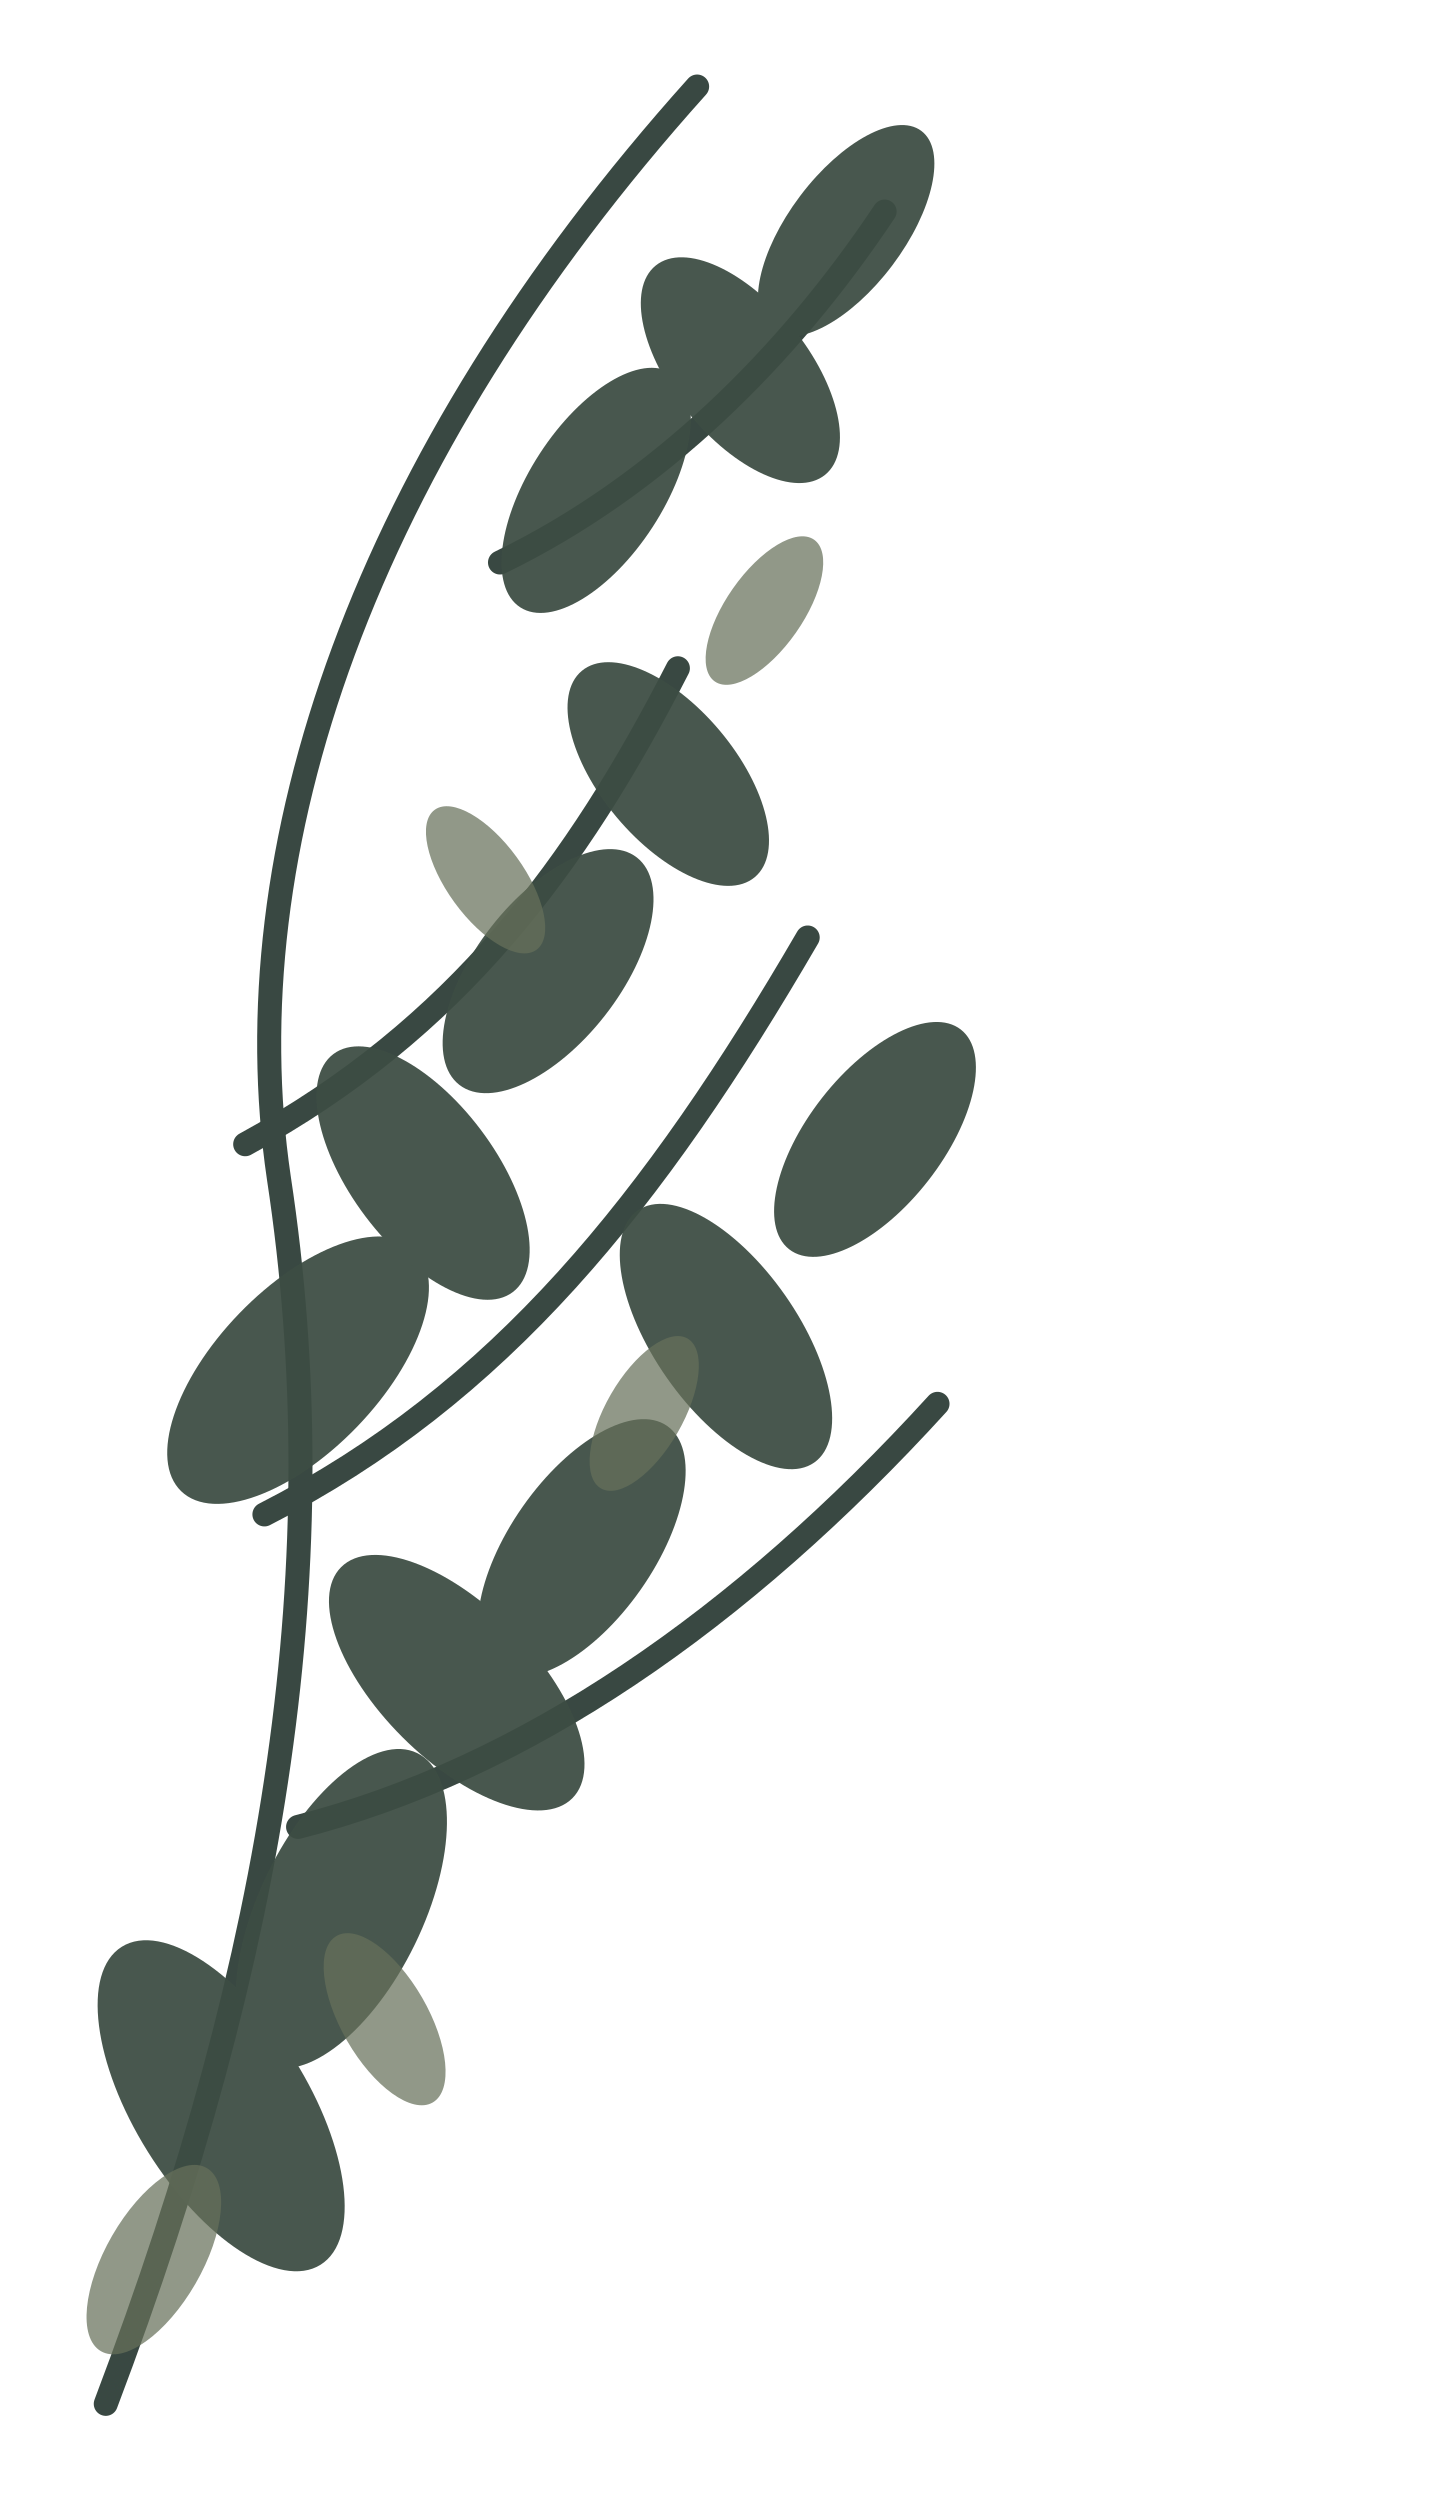
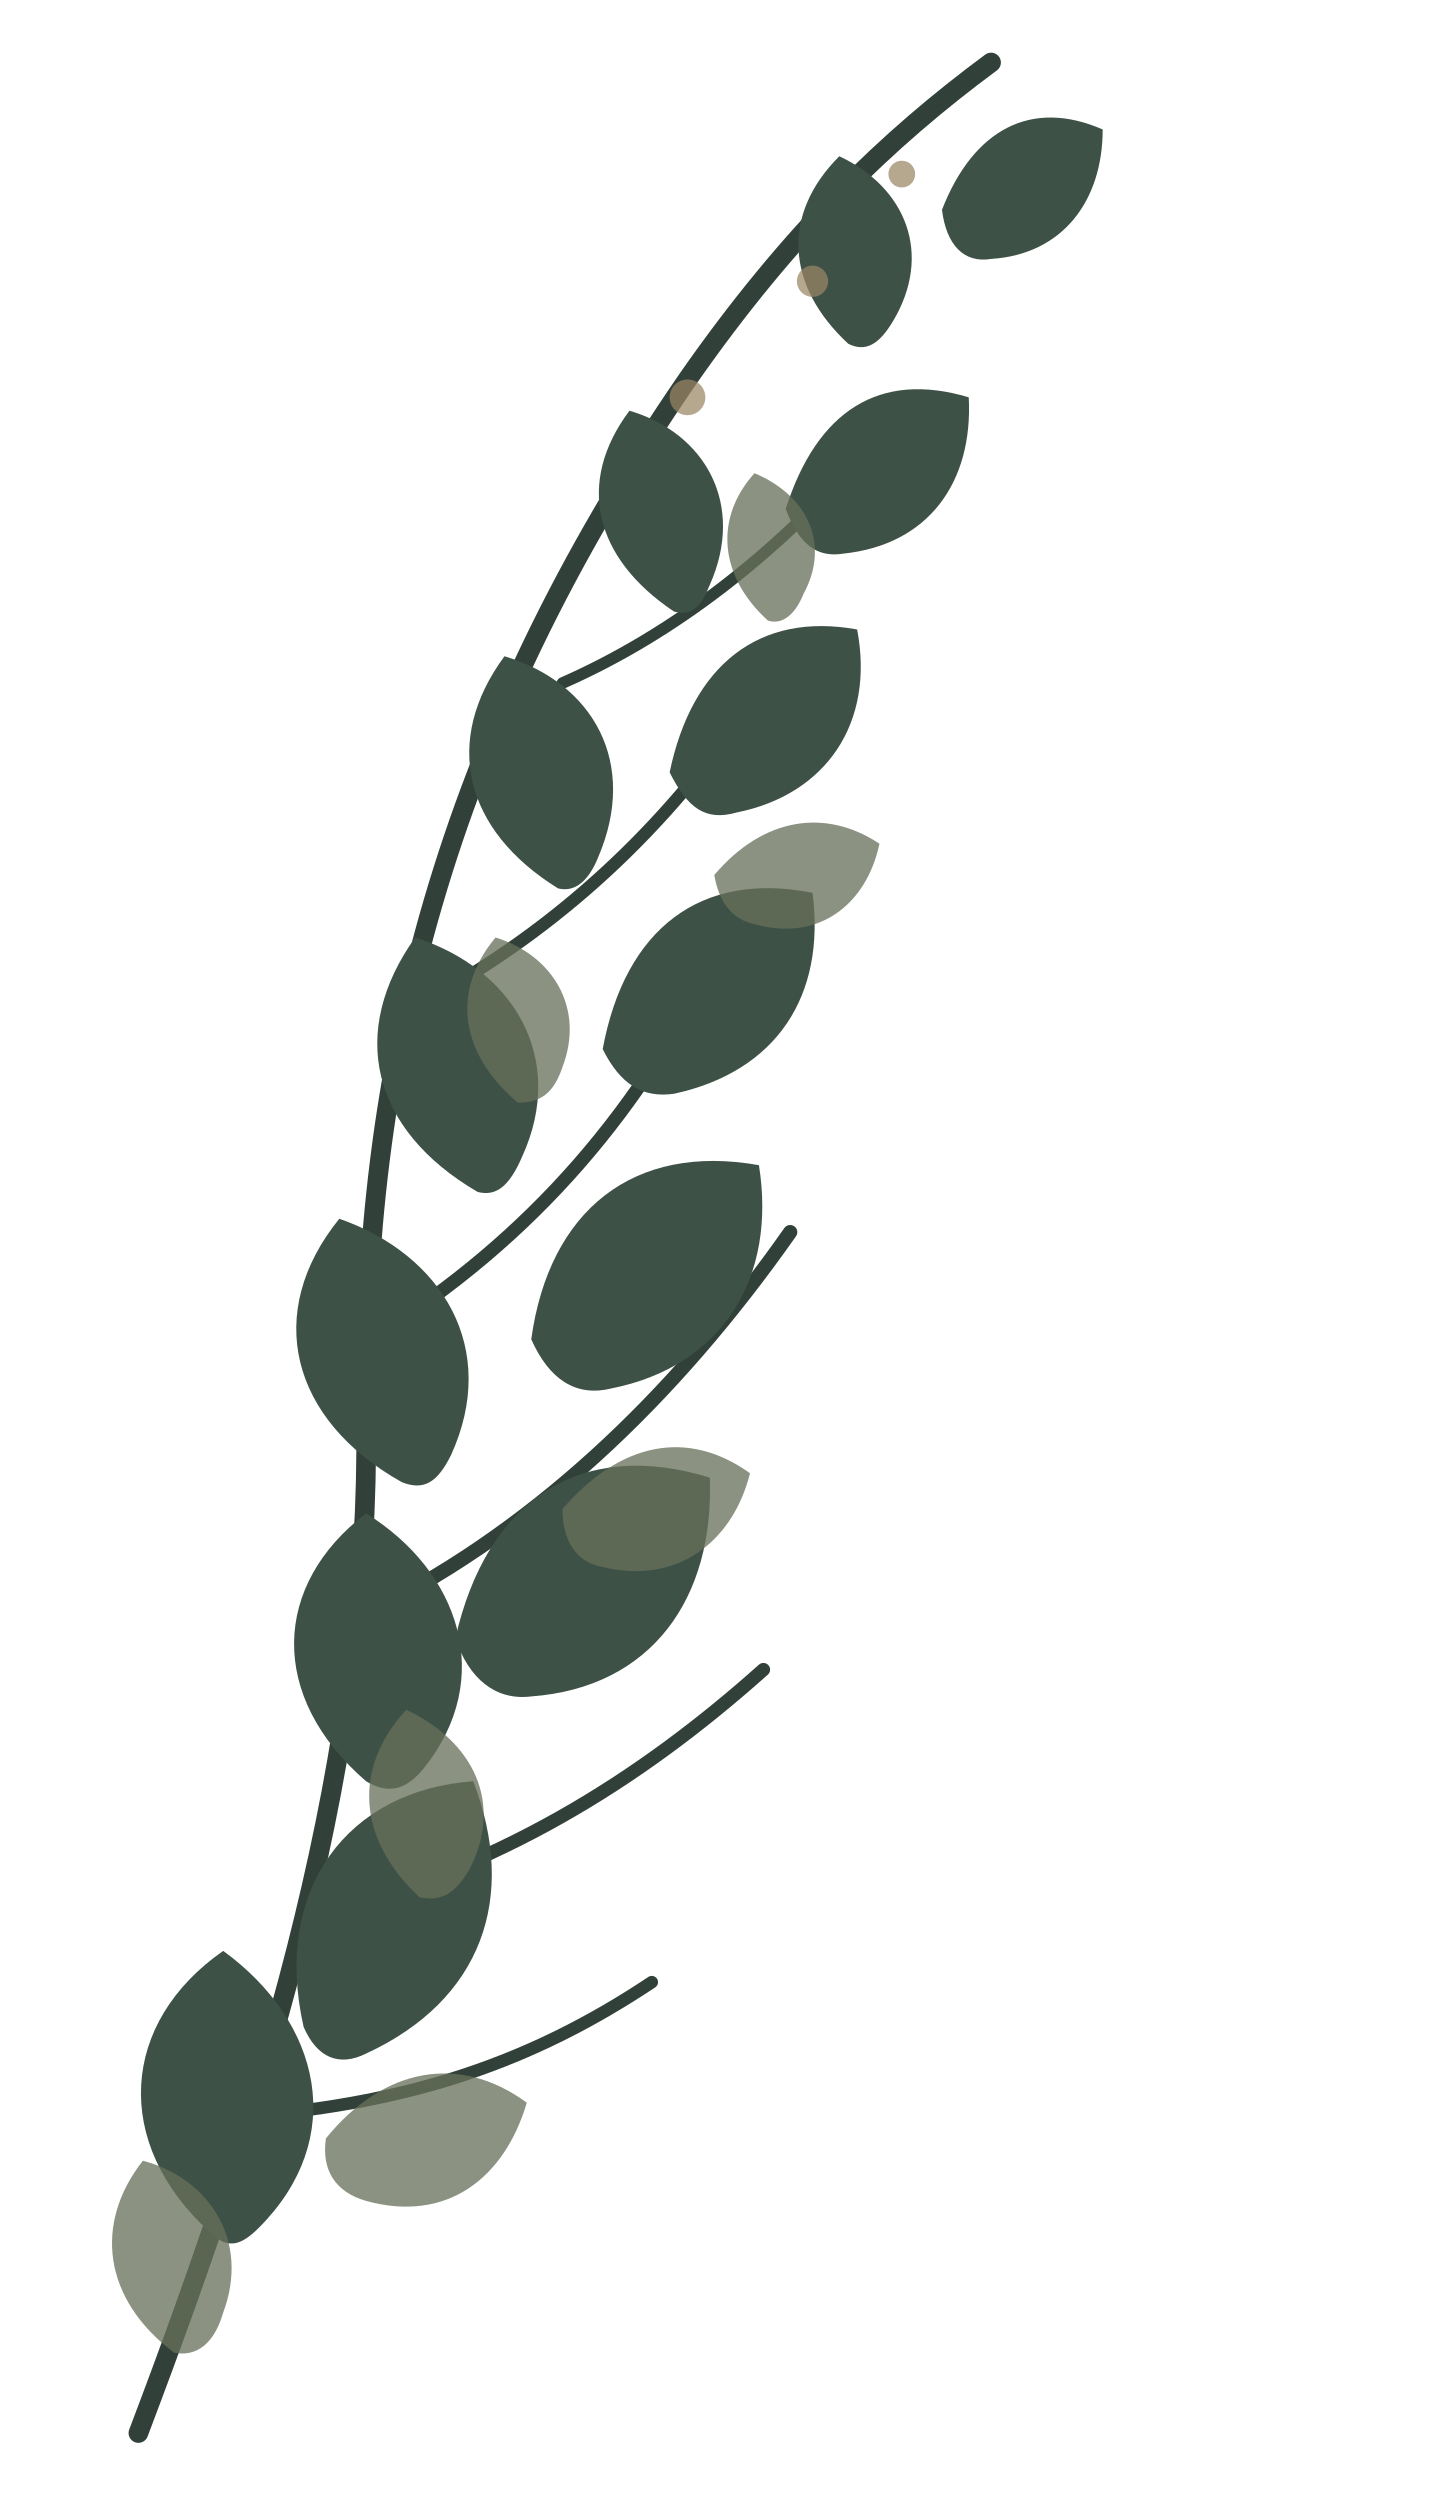
- <svg xmlns="http://www.w3.org/2000/svg" viewBox="0 0 300 520">
-   <g fill="none" stroke="#31413a" stroke-width="5" stroke-linecap="round" opacity=".96">
-     <path d="M22 500 C58 405, 70 324, 58 245 C48 177, 75 96, 145 18" />
-     <path d="M55 315 C104 290, 136 250, 168 195" />
-     <path d="M62 380 C109 368, 154 337, 195 292" />
-     <path d="M51 238 C95 214, 120 180, 141 139" />
-     <path d="M104 117 C137 101, 164 74, 184 44" />
+ <svg xmlns="http://www.w3.org/2000/svg" viewBox="0 0 320 560" role="img" aria-label="">
+   <g fill="none" stroke-linecap="round" stroke-linejoin="round">
+     <path d="M31 545C61 466 83 392 82 318C81 240 99 165 154 85C177 52 199 31 222 14" stroke="#31413a" stroke-width="4.4" />
+     <path d="M79 363C119 344 151 313 177 276" stroke="#31413a" stroke-width="3.2" />
+     <path d="M83 300C120 277 144 248 162 211" stroke="#31413a" stroke-width="3" />
+     <path d="M101 221C130 204 153 181 171 153" stroke="#31413a" stroke-width="2.8" />
+     <path d="M126 153C151 142 174 124 194 101" stroke="#31413a" stroke-width="2.6" />
+     <path d="M70 429C111 419 143 399 171 374" stroke="#31413a" stroke-width="3" />
+     <path d="M56 474C92 471 119 462 146 444" stroke="#31413a" stroke-width="2.8" />
  </g>
-   <g fill="#3d4d43" opacity=".94">
-     <ellipse cx="46" cy="438" rx="18" ry="39" transform="rotate(-32 46 438)" />
-     <ellipse cx="71" cy="397" rx="17" ry="36" transform="rotate(26 71 397)" />
-     <ellipse cx="95" cy="350" rx="16" ry="34" transform="rotate(-45 95 350)" />
-     <ellipse cx="121" cy="322" rx="15" ry="31" transform="rotate(35 121 322)" />
-     <ellipse cx="151" cy="278" rx="15" ry="32" transform="rotate(-35 151 278)" />
-     <ellipse cx="182" cy="237" rx="14" ry="29" transform="rotate(38 182 237)" />
-     <ellipse cx="62" cy="285" rx="17" ry="35" transform="rotate(44 62 285)" />
-     <ellipse cx="88" cy="244" rx="15" ry="31" transform="rotate(-37 88 244)" />
-     <ellipse cx="114" cy="202" rx="15" ry="30" transform="rotate(38 114 202)" />
-     <ellipse cx="139" cy="161" rx="14" ry="28" transform="rotate(-40 139 161)" />
-     <ellipse cx="124" cy="102" rx="14" ry="29" transform="rotate(33 124 102)" />
-     <ellipse cx="154" cy="77" rx="14" ry="28" transform="rotate(-39 154 77)" />
-     <ellipse cx="176" cy="48" rx="12" ry="26" transform="rotate(37 176 48)" />
+   <g fill="#3e5147">
+     <path d="M47 500c-22-20-20-47 3-63 22 16 28 42 8 62-4 4-7 5-11 1z" />
+     <path d="M68 454c-7-31 10-53 38-55 10 26 2 49-24 61-6 3-11 1-14-6z" />
+     <path d="M82 399c-22-19-21-44 0-60 21 13 29 37 13 57-4 5-8 6-13 3z" />
+     <path d="M102 367c7-31 28-45 57-36 1 27-13 47-40 49-8 1-14-4-17-13z" />
+     <path d="M90 332c-25-14-31-38-14-59 23 8 36 29 25 53-3 6-6 8-11 6z" />
+     <path d="M119 300c4-29 23-44 51-39 4 25-8 45-33 50-8 2-14-2-18-11z" />
+     <path d="M107 267c-24-14-29-36-14-57 22 7 34 27 24 49-3 7-6 9-10 8z" />
+     <path d="M135 235c5-27 22-40 47-35 3 23-8 40-31 45-7 1-12-2-16-10z" />
+     <path d="M125 199c-21-13-26-33-12-52 20 6 30 24 21 45-2 5-5 8-9 7z" />
+     <path d="M150 173c5-24 20-36 42-32 4 21-7 37-27 41-7 2-11-1-15-9z" />
+     <path d="M151 137c-18-12-22-29-10-45 17 5 26 21 18 39-2 5-4 7-8 6z" />
+     <path d="M176 114c7-22 21-31 41-25 1 19-9 33-28 35-6 1-10-2-13-10z" />
+     <path d="M190 77c-14-13-15-29-2-42 15 7 21 22 12 37-3 5-6 7-10 5z" />
+     <path d="M211 47c7-18 20-25 36-18 0 16-9 28-25 29-6 1-10-3-11-11z" />
  </g>
-   <g fill="#66705a" opacity=".72">
-     <ellipse cx="32" cy="470" rx="10" ry="22" transform="rotate(30 32 470)" />
-     <ellipse cx="80" cy="420" rx="9" ry="20" transform="rotate(-30 80 420)" />
-     <ellipse cx="134" cy="294" rx="8" ry="18" transform="rotate(30 134 294)" />
-     <ellipse cx="101" cy="183" rx="8" ry="18" transform="rotate(-36 101 183)" />
-     <ellipse cx="159" cy="127" rx="8" ry="18" transform="rotate(35 159 127)" />
+   <g fill="#66705a" opacity=".76">
+     <path d="M39 527c-16-12-18-29-7-43 15 4 24 18 18 34-2 7-6 10-11 9z" />
+     <path d="M73 479c13-16 30-19 45-8-5 17-18 27-36 22-7-2-10-7-9-14z" />
+     <path d="M94 425c-14-13-15-29-3-42 15 7 22 21 14 36-3 5-6 7-11 6z" />
+     <path d="M126 338c13-15 28-18 42-8-4 16-17 25-33 21-6-1-9-6-9-13z" />
+     <path d="M116 247c-13-11-15-25-5-37 13 4 20 16 15 29-2 6-5 8-10 8z" />
+     <path d="M160 196c11-13 25-15 37-7-3 14-14 22-28 18-5-1-8-5-9-11z" />
+     <path d="M172 139c-11-10-12-23-3-33 12 5 17 16 11 27-2 5-5 7-8 6z" />
+   </g>
+   <g fill="#9a8564" opacity=".72">
+     <circle cx="154" cy="89" r="4" />
+     <circle cx="182" cy="63" r="3.5" />
+     <circle cx="202" cy="39" r="3" />
  </g>
</svg>
